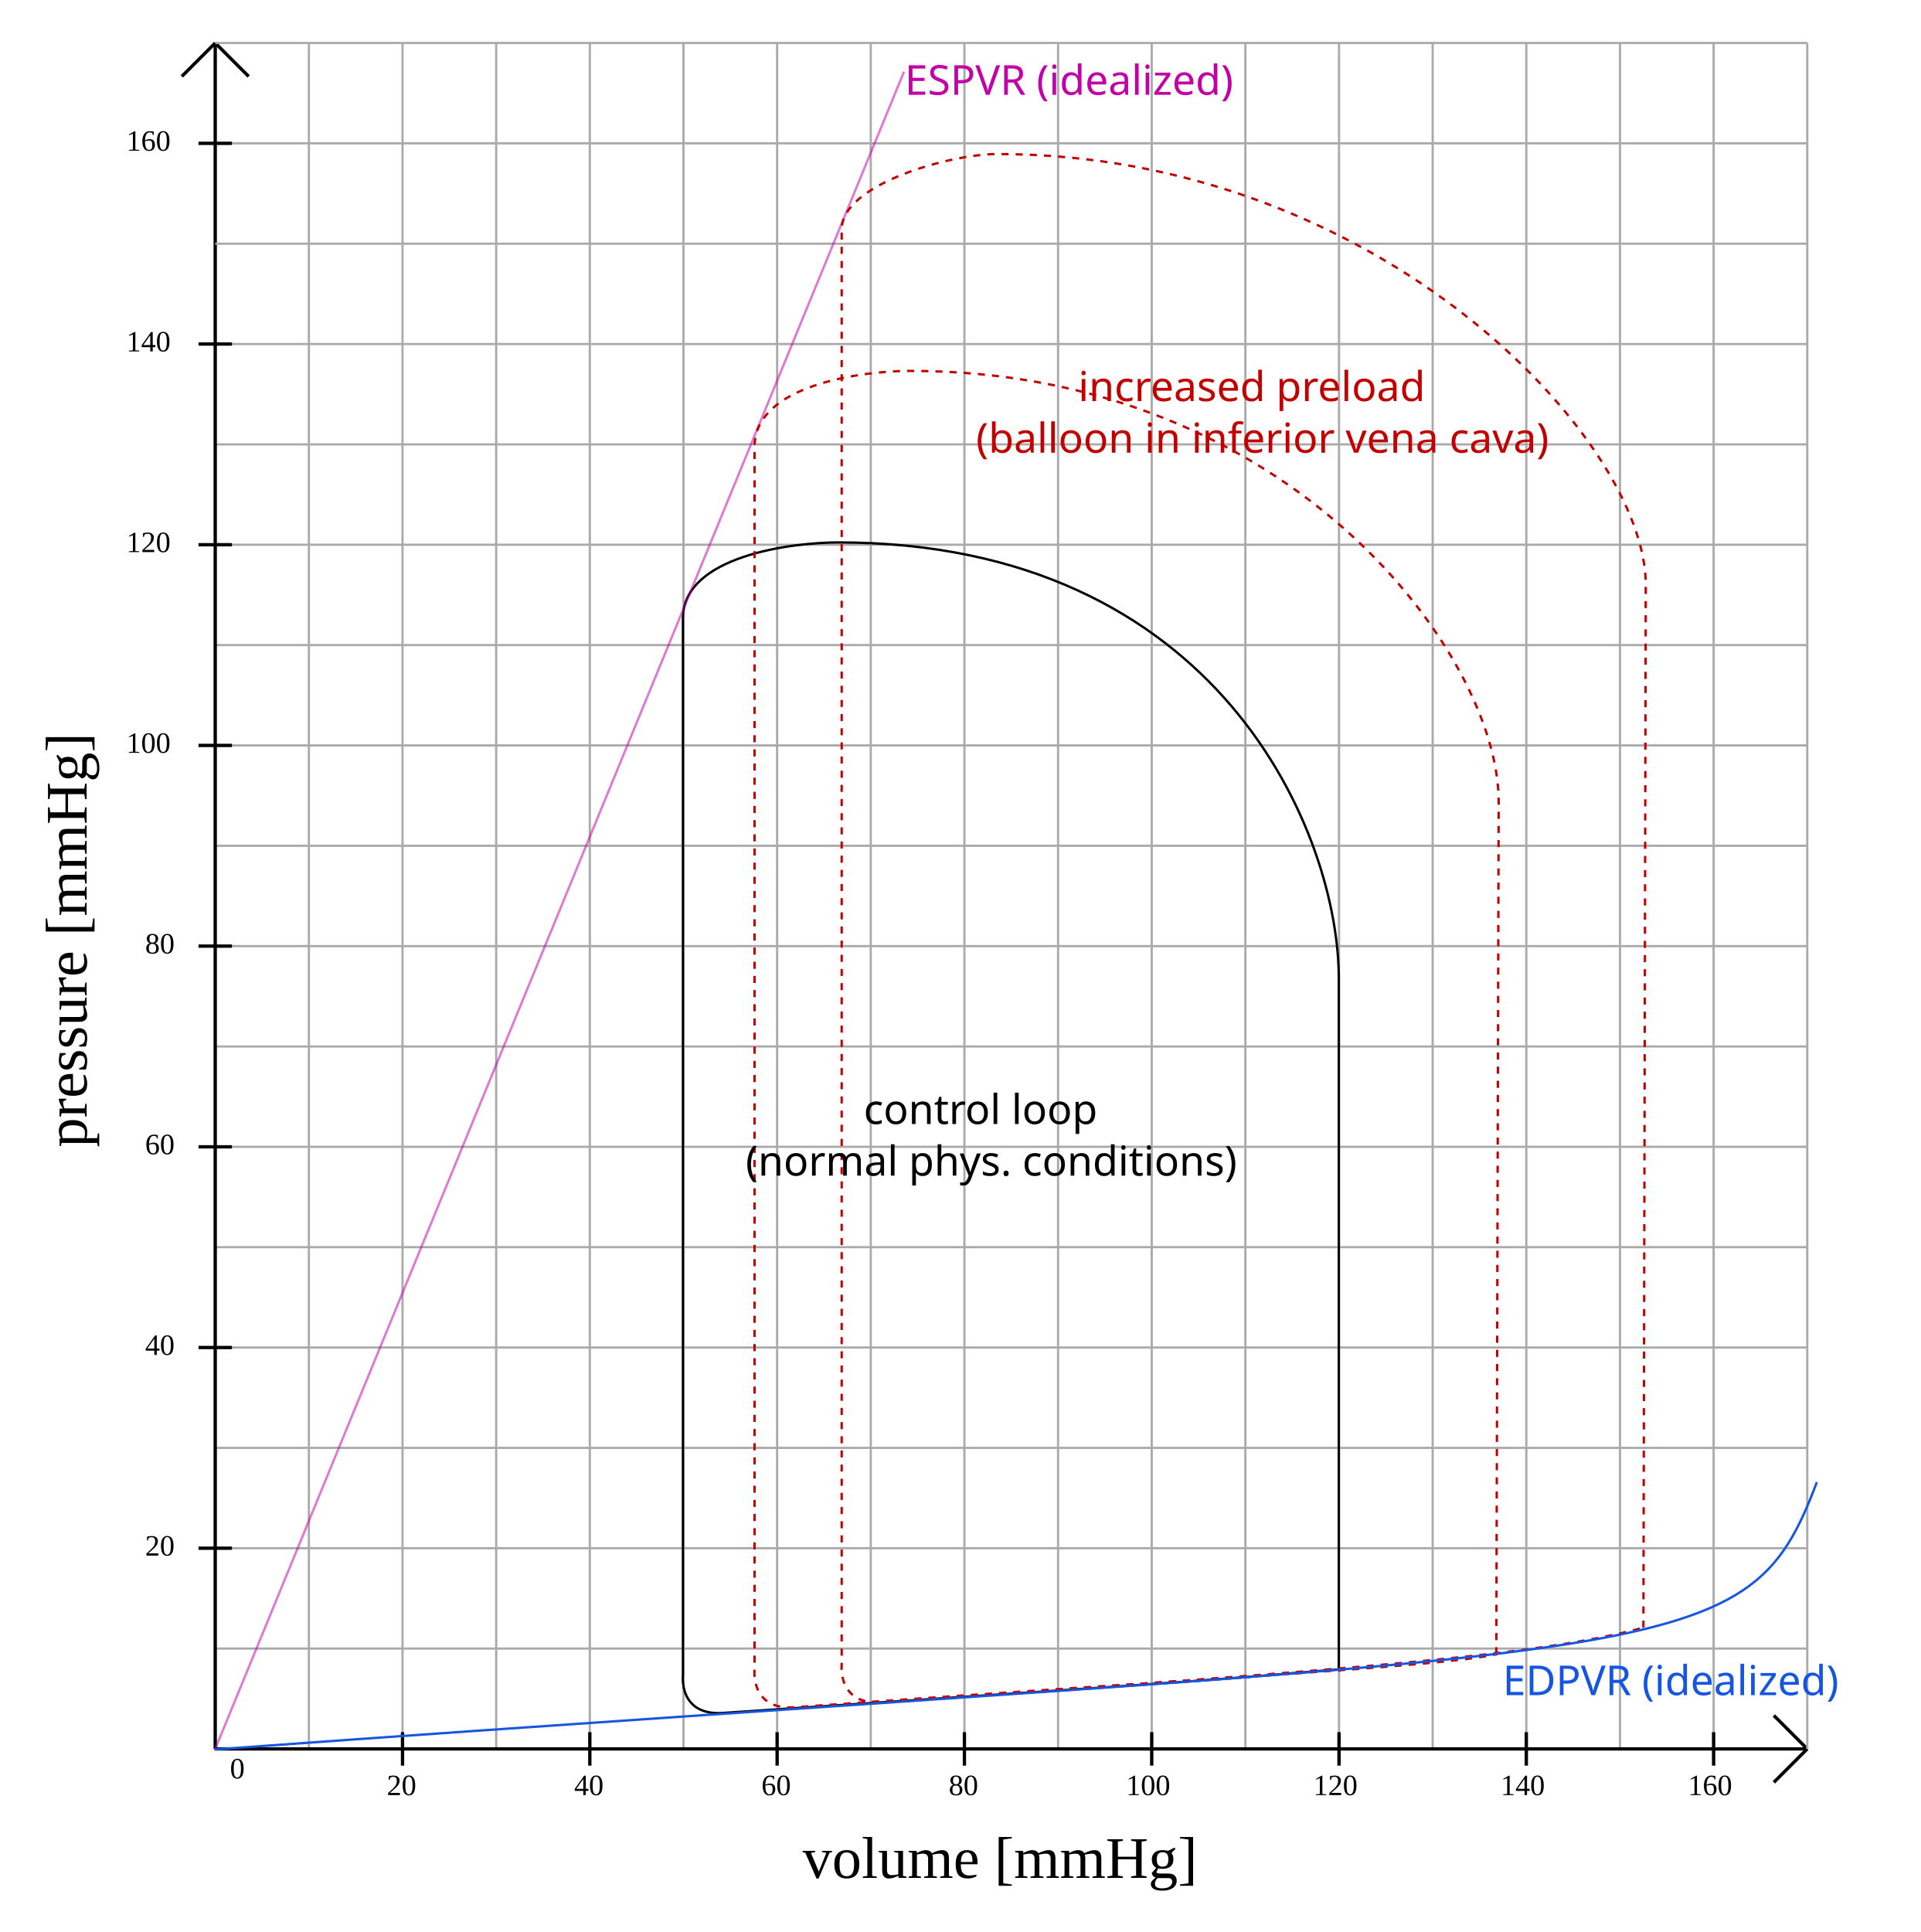
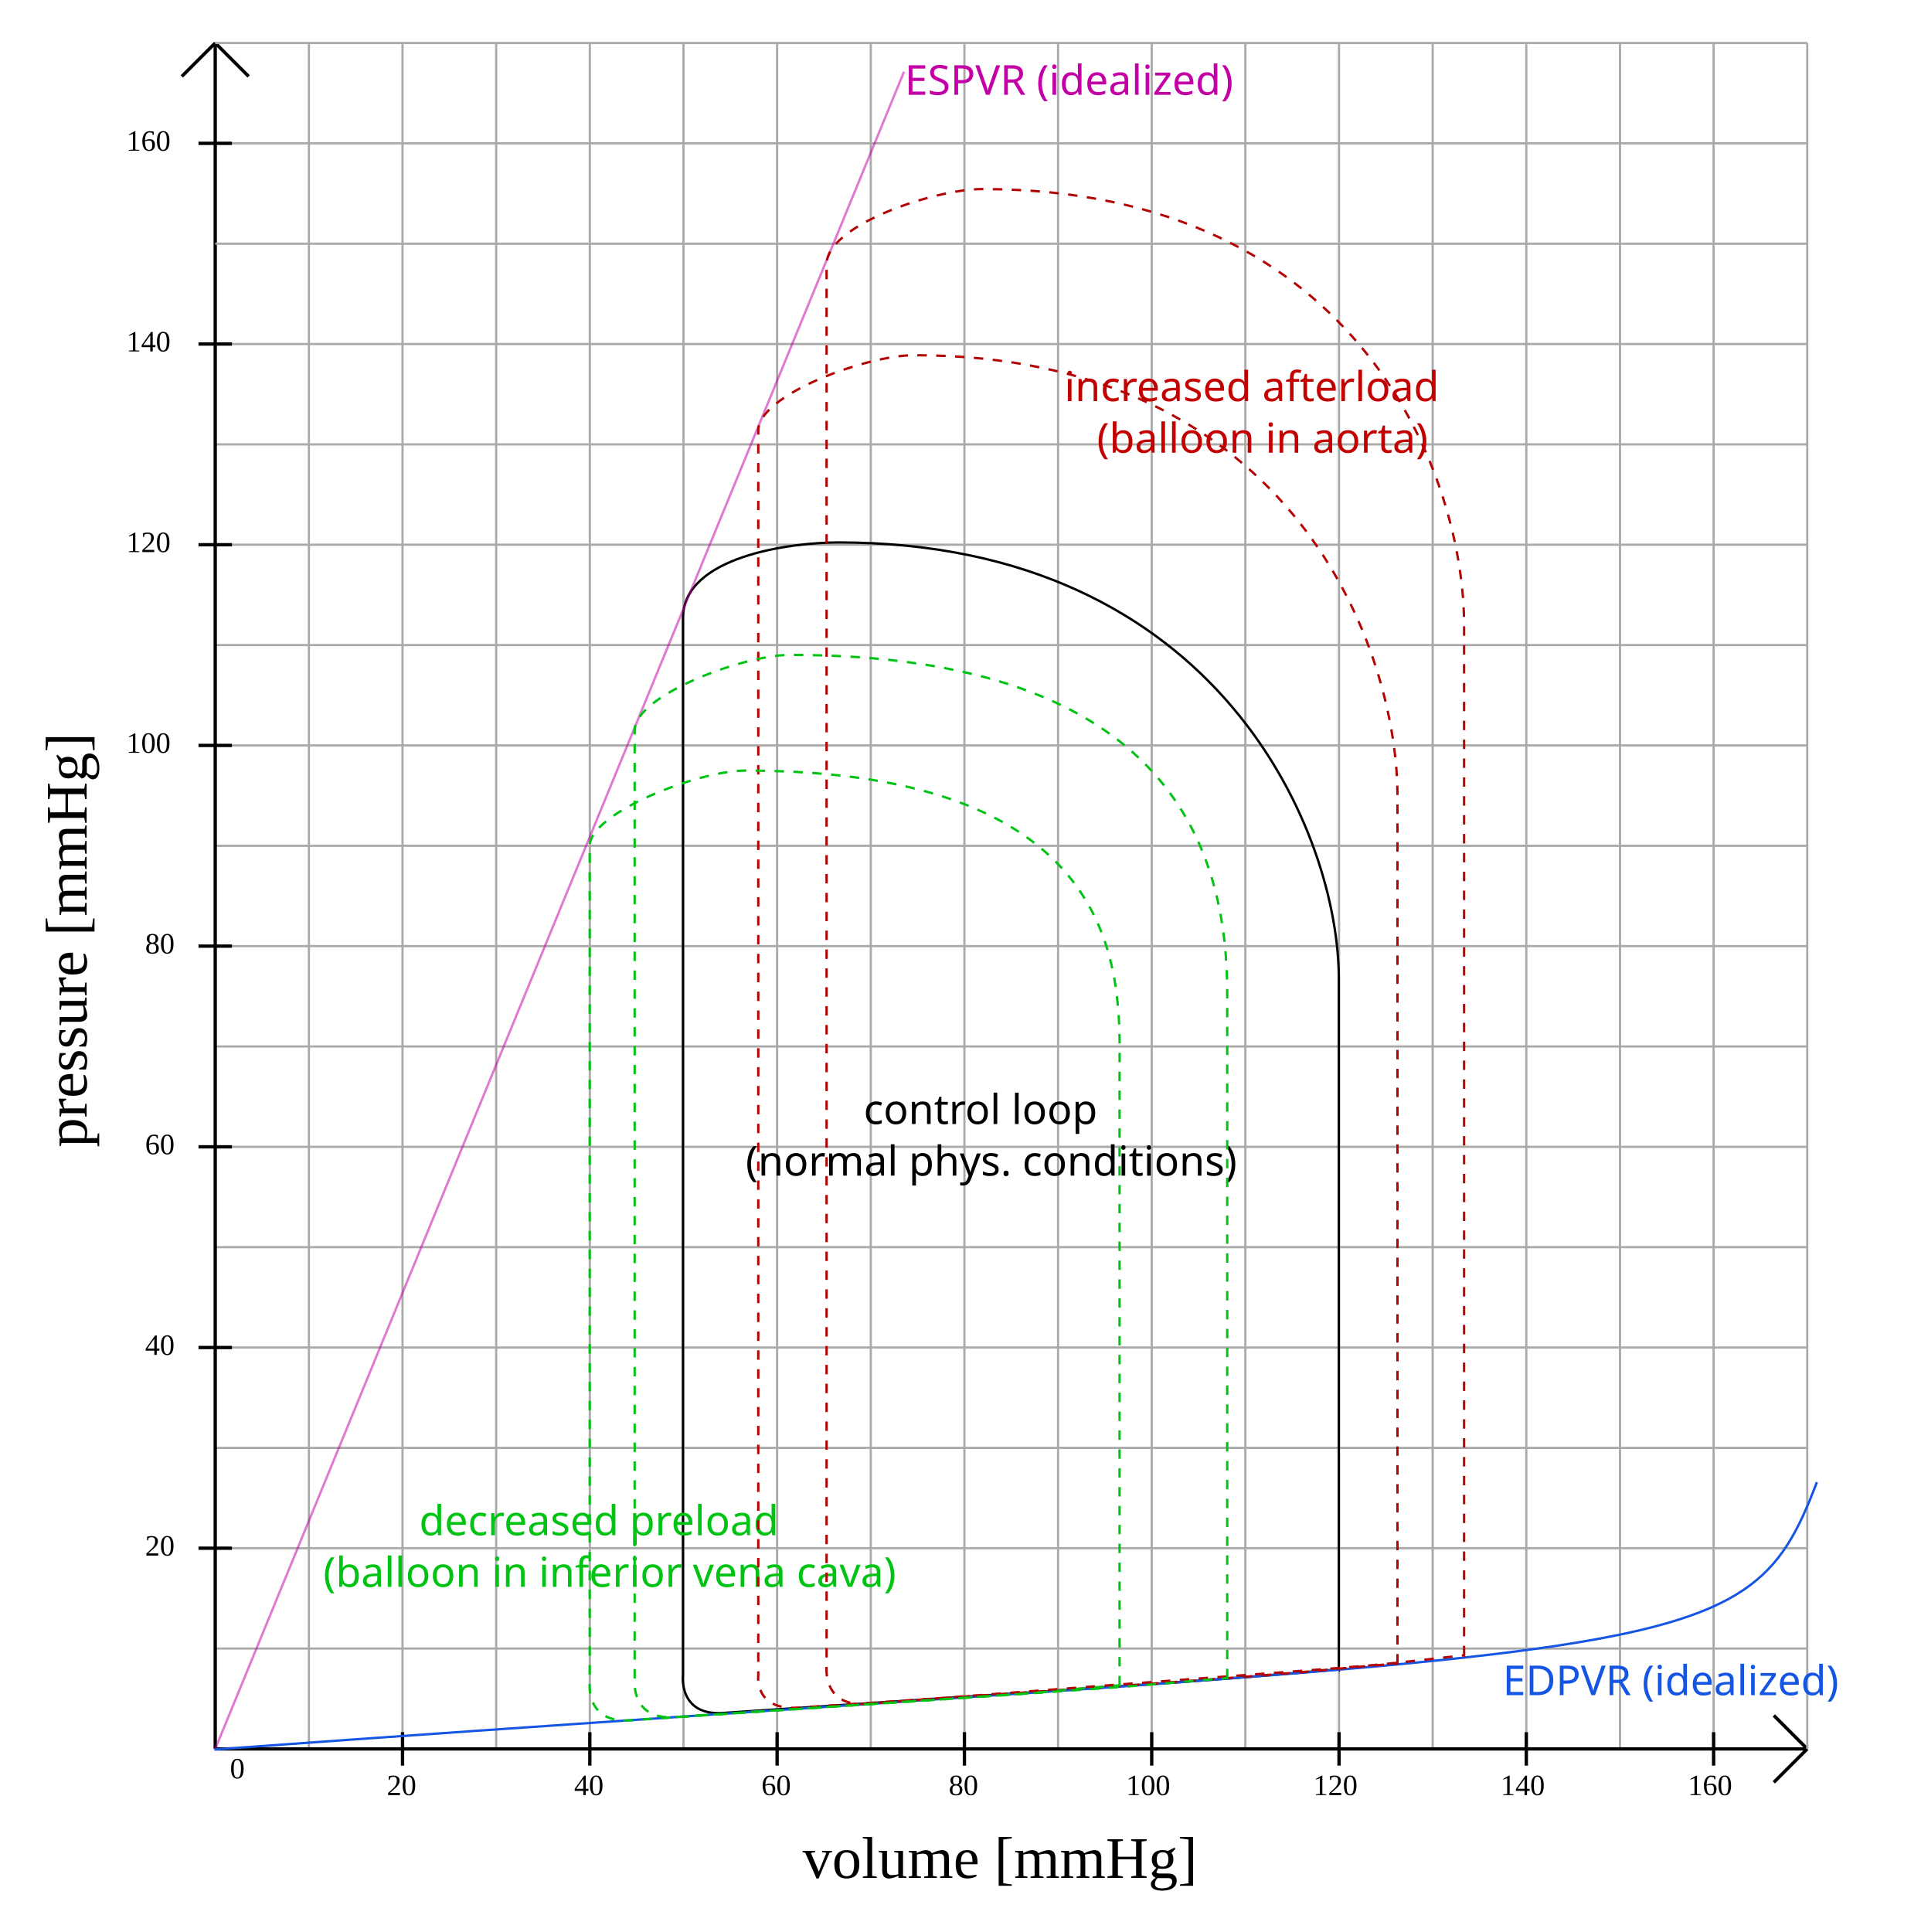
<svg xmlns="http://www.w3.org/2000/svg" width="229.707mm" height="231.036mm" viewBox="-35.433 -35.433 813.921 818.632" version="1.1" id="svg4968">
  <defs id="defs5108" />
  <g id="layer1" transform="translate(3.0502563e-5,127.559)">
    <g id="g5654">
      <line id="line4970" style="opacity:1;stroke:#aaaaaa;stroke-width:0.937" y2="578.057" x2="55.77" y1="-144.778" x1="55.77" />
      <line id="line4972" style="opacity:1;stroke:#aaaaaa;stroke-width:0.937" y2="578.057" x2="95.455" y1="-144.778" x1="95.455" />
      <line id="line4974" style="opacity:1;stroke:#aaaaaa;stroke-width:0.937" y2="578.057" x2="135.14" y1="-144.778" x1="135.14" />
      <line id="line4976" style="opacity:1;stroke:#aaaaaa;stroke-width:0.937" y2="578.057" x2="174.825" y1="-144.778" x1="174.825" />
      <line id="line4978" style="opacity:1;stroke:#aaaaaa;stroke-width:0.937" y2="578.057" x2="214.51" y1="-144.778" x1="214.51" />
      <line id="line4980" style="opacity:1;stroke:#aaaaaa;stroke-width:0.937" y2="578.057" x2="254.195" y1="-144.778" x1="254.195" />
      <line id="line4982" style="opacity:1;stroke:#aaaaaa;stroke-width:0.937" y2="578.057" x2="293.88" y1="-144.778" x1="293.88" />
      <line id="line4984" style="opacity:1;stroke:#aaaaaa;stroke-width:0.937" y2="578.057" x2="333.565" y1="-144.778" x1="333.565" />
      <line id="line4986" style="opacity:1;stroke:#aaaaaa;stroke-width:0.937" y2="578.057" x2="373.25" y1="-144.778" x1="373.25" />
      <line id="line4988" style="opacity:1;stroke:#aaaaaa;stroke-width:0.937" y2="578.057" x2="412.935" y1="-144.778" x1="412.935" />
      <line id="line4990" style="opacity:1;stroke:#aaaaaa;stroke-width:0.937" y2="578.057" x2="452.62" y1="-144.778" x1="452.62" />
      <line id="line4992" style="opacity:1;stroke:#aaaaaa;stroke-width:0.937" y2="578.057" x2="492.305" y1="-144.778" x1="492.305" />
      <line id="line4994" style="opacity:1;stroke:#aaaaaa;stroke-width:0.937" y2="578.057" x2="531.99" y1="-144.778" x1="531.99" />
      <line id="line4996" style="opacity:1;stroke:#aaaaaa;stroke-width:0.937" y2="578.057" x2="571.676" y1="-144.778" x1="571.676" />
      <line id="line4998" style="opacity:1;stroke:#aaaaaa;stroke-width:0.937" y2="578.057" x2="611.361" y1="-144.778" x1="611.361" />
      <line id="line5000" style="opacity:1;stroke:#aaaaaa;stroke-width:0.937" y2="578.057" x2="651.046" y1="-144.778" x1="651.046" />
      <line id="line5002" style="opacity:1;stroke:#aaaaaa;stroke-width:0.937" y2="578.057" x2="55.77" y1="-144.778" x1="55.77" />
      <line id="line5004" style="opacity:1;stroke:#aaaaaa;stroke-width:0.937" y2="578.057" x2="730.416" y1="578.057" x1="55.77" />
      <line id="line5006" style="opacity:1;stroke:#aaaaaa;stroke-width:0.937" y2="578.057" x2="730.416" y1="578.057" x1="55.77" />
      <line id="line5008" style="opacity:1;stroke:#aaaaaa;stroke-width:0.937" y2="535.537" x2="730.416" y1="535.537" x1="55.77" />
      <line id="line5010" style="opacity:1;stroke:#aaaaaa;stroke-width:0.937" y2="493.017" x2="730.416" y1="493.017" x1="55.77" />
      <line id="line5012" style="opacity:1;stroke:#aaaaaa;stroke-width:0.937" y2="450.498" x2="730.416" y1="450.498" x1="55.77" />
      <line id="line5014" style="opacity:1;stroke:#aaaaaa;stroke-width:0.937" y2="407.978" x2="730.416" y1="407.978" x1="55.77" />
      <line id="line5016" style="opacity:1;stroke:#aaaaaa;stroke-width:0.937" y2="365.458" x2="730.416" y1="365.458" x1="55.77" />
      <line id="line5018" style="opacity:1;stroke:#aaaaaa;stroke-width:0.937" y2="322.938" x2="730.416" y1="322.938" x1="55.77" />
      <line id="line5020" style="opacity:1;stroke:#aaaaaa;stroke-width:0.937" y2="280.419" x2="730.416" y1="280.419" x1="55.77" />
      <line id="line5022" style="opacity:1;stroke:#aaaaaa;stroke-width:0.937" y2="237.899" x2="730.416" y1="237.899" x1="55.77" />
      <line id="line5024" style="opacity:1;stroke:#aaaaaa;stroke-width:0.937" y2="195.379" x2="730.416" y1="195.379" x1="55.77" />
      <line id="line5026" style="opacity:1;stroke:#aaaaaa;stroke-width:0.937" y2="152.86" x2="730.416" y1="152.86" x1="55.77" />
      <line id="line5028" style="opacity:1;stroke:#aaaaaa;stroke-width:0.937" y2="110.34" x2="730.416" y1="110.34" x1="55.77" />
      <line id="line5030" style="opacity:1;stroke:#aaaaaa;stroke-width:0.937" y2="67.82" x2="730.416" y1="67.82" x1="55.77" />
      <line id="line5032" style="opacity:1;stroke:#aaaaaa;stroke-width:0.937" y2="25.301" x2="730.416" y1="25.301" x1="55.77" />
      <line id="line5034" style="opacity:1;stroke:#aaaaaa;stroke-width:0.937" y2="-17.219" x2="730.416" y1="-17.219" x1="55.77" />
      <line id="line5036" style="opacity:1;stroke:#000000;stroke-width:1.406" y2="578.057" x2="730.416" y1="578.057" x1="55.77" />
      <line id="line5038" style="opacity:1;stroke:#000000;stroke-width:1.406" y2="592.23" x2="716.242" y1="578.057" x1="730.416" />
      <line id="line5040" style="opacity:1;stroke:#000000;stroke-width:1.406" y2="563.883" x2="716.242" y1="578.057" x1="730.416" />
      <text id="text5042" style="font-size:25px;fill:#000000" y="632.724" x="304.668">volume [mmHg]</text>
      <line id="line5044" style="opacity:1;stroke:#000000;stroke-width:1.406" y2="570.97" x2="135.14" y1="585.143" x1="135.14" />
      <text id="text5046" style="font-size:12.5px;fill:#000000" y="597.643" x="128.486">20</text>
      <line id="line5048" style="opacity:1;stroke:#000000;stroke-width:1.406" y2="570.97" x2="214.51" y1="585.143" x1="214.51" />
      <text id="text5050" style="font-size:12.5px;fill:#000000" y="597.643" x="207.856">40</text>
      <line id="line5052" style="opacity:1;stroke:#000000;stroke-width:1.406" y2="570.97" x2="293.88" y1="585.143" x1="293.88" />
      <text id="text5054" style="font-size:12.5px;fill:#000000" y="597.643" x="287.226">60</text>
      <line id="line5056" style="opacity:1;stroke:#000000;stroke-width:1.406" y2="570.97" x2="373.25" y1="585.143" x1="373.25" />
      <text id="text5058" style="font-size:12.5px;fill:#000000" y="597.643" x="366.596">80</text>
      <line id="line5060" style="opacity:1;stroke:#000000;stroke-width:1.406" y2="570.97" x2="452.62" y1="585.143" x1="452.62" />
      <text id="text5062" style="font-size:12.5px;fill:#000000" y="597.643" x="441.732">100</text>
      <line id="line5064" style="opacity:1;stroke:#000000;stroke-width:1.406" y2="570.97" x2="531.99" y1="585.143" x1="531.99" />
      <text id="text5066" style="font-size:12.5px;fill:#000000" y="597.643" x="521.102">120</text>
      <line id="line5068" style="opacity:1;stroke:#000000;stroke-width:1.406" y2="570.97" x2="611.361" y1="585.143" x1="611.361" />
      <text id="text5070" style="font-size:12.5px;fill:#000000" y="597.643" x="600.473">140</text>
      <line id="line5072" style="opacity:1;stroke:#000000;stroke-width:1.406" y2="-144.778" x2="55.77" y1="578.057" x1="55.77" />
      <line id="line5074" style="opacity:1;stroke:#000000;stroke-width:1.406" y2="-130.605" x2="69.943" y1="-144.778" x1="55.77" />
      <line id="line5076" style="opacity:1;stroke:#000000;stroke-width:1.406" y2="-130.605" x2="41.597" y1="-144.778" x1="55.77" />
      <text transform="matrix(0,-1,1,0,0,0)" id="text5078" style="font-size:25px;fill:#000000" y="1.278" x="-323.142">pressure [mmHg]</text>
      <line id="line5080" style="opacity:1;stroke:#000000;stroke-width:1.406" y2="67.82" x2="48.683" y1="67.82" x1="62.857" />
      <text id="text5082" style="font-size:12.5px;fill:#000000" y="70.945" x="18.102">120</text>
      <line id="line5084" style="opacity:1;stroke:#000000;stroke-width:1.406" y2="152.86" x2="48.683" y1="152.86" x1="62.857" />
      <text id="text5086" style="font-size:12.5px;fill:#000000" y="155.985" x="18.102">100</text>
      <line id="line5088" style="opacity:1;stroke:#000000;stroke-width:1.406" y2="237.899" x2="48.683" y1="237.899" x1="62.857" />
      <text id="text5090" style="font-size:12.5px;fill:#000000" y="241.024" x="26.061">80</text>
      <line id="line5092" style="opacity:1;stroke:#000000;stroke-width:1.406" y2="322.939" x2="48.683" y1="322.939" x1="62.857" />
      <text id="text5094" style="font-size:12.5px;fill:#000000" y="326.064" x="26.061">60</text>
      <line id="line5096" style="opacity:1;stroke:#000000;stroke-width:1.406" y2="407.978" x2="48.683" y1="407.978" x1="62.857" />
      <text id="text5098" style="font-size:12.5px;fill:#000000" y="411.103" x="26.061">40</text>
      <line id="line5100" style="opacity:1;stroke:#000000;stroke-width:1.406" y2="493.017" x2="48.683" y1="493.017" x1="62.857" />
      <text id="text5102" style="font-size:12.5px;fill:#000000" y="496.142" x="26.061">20</text>
      <text id="text5104" style="font-size:12.5px;fill:#000000" y="590.557" x="62.02">0</text>
      <line x1="55.77" y1="-59.739" x2="730.416" y2="-59.739" style="opacity:1;stroke:#aaaaaa;stroke-width:0.937" id="line5810" />
      <line x1="55.77" y1="-102.258" x2="730.416" y2="-102.258" style="opacity:1;stroke:#aaaaaa;stroke-width:0.937" id="line5812" />
      <line x1="55.77" y1="-144.778" x2="730.416" y2="-144.778" style="opacity:1;stroke:#aaaaaa;stroke-width:0.937" id="line5814" />
      <line x1="690.731" y1="-144.778" x2="690.731" y2="578.057" style="opacity:1;stroke:#aaaaaa;stroke-width:0.937" id="line5832" />
      <line x1="730.416" y1="-144.778" x2="730.416" y2="578.057" style="opacity:1;stroke:#aaaaaa;stroke-width:0.937" id="line5834" />
      <line x1="690.731" y1="585.143" x2="690.731" y2="570.97" style="opacity:1;stroke:#000000;stroke-width:1.406" id="line4213" />
      <text x="679.843" y="597.643" style="font-size:12.5px;fill:#000000" id="text4215">160</text>
      <line x1="62.857" y1="-17.219" x2="48.683" y2="-17.219" style="opacity:1;stroke:#000000;stroke-width:1.406" id="line4217" />
      <text x="18.102" y="-14.094" style="font-size:12.5px;fill:#000000" id="text4219">140</text>
      <line id="line4221" style="opacity:1;stroke:#000000;stroke-width:1.406" y2="-102.258" x2="48.683" y1="-102.258" x1="62.857" />
      <text id="text4223" style="font-size:12.5px;fill:#000000" y="-99.133" x="18.102">160</text>
    </g>
  </g>
  <g id="layer2" transform="translate(3.0502563e-5,127.559)">
    <path style="fill:none;fill-rule:evenodd;stroke:#000000;stroke-width:1px;stroke-linecap:butt;stroke-linejoin:miter;stroke-opacity:1" d="m 531.903,544.369 0,-291.901 c 0.416,-61.64 -50.283,-185.619 -212.065,-185.619 -19.915,0 -65.678,5.838 -65.865,31.934 l 0,448.08 c 0,0 -1.954,17.227 16.965,15.967 236.015,-15.718 200.23,-13.534 260.964,-18.462 z" id="path5652" />
    <path style="fill:none;fill-rule:evenodd;stroke:#c400a7;stroke-width:1px;stroke-linecap:butt;stroke-linejoin:miter;stroke-opacity:0.522" d="M 55.77,578.056 347.657,-132.615" id="path5798" />
-     <path id="path5800" d="M 598.648,537.967 599.646,176.962 C 600.062,115.322 511.963,-5.834 350.181,-5.834 c -19.915,0 -65.678,5.838 -65.865,31.934 l 0,518.354 c 0,0 -1.947,17.33 16.965,15.967 173.144,-12.474 270.812,-16.777 297.366,-22.454 z" style="fill:none;fill-rule:evenodd;stroke:#c30000;stroke-width:1;stroke-linecap:butt;stroke-linejoin:miter;stroke-miterlimit:4;stroke-dasharray:3, 3;stroke-dashoffset:0;stroke-opacity:1" />
-     <path style="fill:none;fill-rule:evenodd;stroke:#c30000;stroke-width:1;stroke-linecap:butt;stroke-linejoin:miter;stroke-miterlimit:4;stroke-dasharray:3, 3;stroke-dashoffset:0;stroke-opacity:1" d="M 660.976,526.677 661.974,85.076 C 662.39,23.436 548.887,-97.72 387.105,-97.72 c -19.915,0 -65.865,12.807 -65.865,31.934 l 0,608.123 c 0,0 -1.949,17.295 16.965,15.967 205.96,-14.456 279.175,-19.892 322.77,-31.627 z" id="path5802" />
    <path style="fill:none;fill-rule:evenodd;stroke:#1555e3;stroke-width:1px;stroke-linecap:butt;stroke-linejoin:miter;stroke-opacity:1" d="M 55.381,578.299 C 680.099,532.892 703.471,546.872 734.487,465.031" id="path5806" />
    <text xml:space="preserve" style="font-style:normal;font-variant:normal;font-weight:normal;font-stretch:normal;font-size:17.5px;line-height:125%;font-family:'Calligraph421 BT';-inkscape-font-specification:'Calligraph421 BT';letter-spacing:0px;word-spacing:0px;fill:#c30000;fill-opacity:1;stroke:none;stroke-width:1px;stroke-linecap:butt;stroke-linejoin:miter;stroke-opacity:1" x="510.927" y="6.962" id="text4225">
-       <tspan id="tspan4227" x="510.927" y="6.962" style="font-style:normal;font-variant:normal;font-weight:normal;font-stretch:normal;font-size:17.5px;font-family:sans-serif;-inkscape-font-specification:sans-serif;text-align:center;text-anchor:middle;fill:#c30000;fill-opacity:1">increased preload</tspan>
-       <tspan x="510.927" y="28.837" id="tspan4229" style="font-style:normal;font-variant:normal;font-weight:normal;font-stretch:normal;font-size:17.5px;font-family:sans-serif;-inkscape-font-specification:sans-serif;text-align:center;text-anchor:middle;fill:#c30000;fill-opacity:1">(balloon in inferior vena cava)</tspan>
+       <tspan id="tspan4227" x="510.927" y="6.962" style="font-style:normal;font-variant:normal;font-weight:normal;font-stretch:normal;font-size:17.5px;font-family:sans-serif;-inkscape-font-specification:sans-serif;text-align:center;text-anchor:middle;fill:#c30000;fill-opacity:1">increased afterload</tspan>
+       <tspan x="510.927" y="28.837" id="tspan4229" style="font-style:normal;font-variant:normal;font-weight:normal;font-stretch:normal;font-size:17.5px;font-family:sans-serif;-inkscape-font-specification:sans-serif;text-align:center;text-anchor:middle;fill:#c30000;fill-opacity:1">(balloon in aorta)</tspan>
    </text>
    <text id="text4231" y="-122.833" x="428.95" style="font-style:normal;font-variant:normal;font-weight:normal;font-stretch:normal;font-size:17.5px;line-height:125%;font-family:'Calligraph421 BT';-inkscape-font-specification:'Calligraph421 BT';letter-spacing:0px;word-spacing:0px;fill:#c300a6;fill-opacity:1;stroke:none;stroke-width:1px;stroke-linecap:butt;stroke-linejoin:miter;stroke-opacity:1" xml:space="preserve">
      <tspan style="font-style:normal;font-variant:normal;font-weight:normal;font-stretch:normal;font-size:17.5px;font-family:sans-serif;-inkscape-font-specification:sans-serif;text-align:center;text-anchor:middle;fill:#c300a6;fill-opacity:1" id="tspan4235" y="-122.833" x="428.95">ESPVR (idealized)</tspan>
    </text>
    <text xml:space="preserve" style="font-style:normal;font-variant:normal;font-weight:normal;font-stretch:normal;font-size:17.5px;line-height:125%;font-family:'Calligraph421 BT';-inkscape-font-specification:'Calligraph421 BT';letter-spacing:0px;word-spacing:0px;fill:#1555e3;fill-opacity:1;stroke:none;stroke-width:1px;stroke-linecap:butt;stroke-linejoin:miter;stroke-opacity:1" x="683.927" y="555.276" id="text4239">
      <tspan x="683.927" y="555.276" id="tspan4241" style="font-style:normal;font-variant:normal;font-weight:normal;font-stretch:normal;font-size:17.5px;font-family:sans-serif;-inkscape-font-specification:sans-serif;text-align:center;text-anchor:middle;fill:#1555e3;fill-opacity:1">EDPVR (idealized)</tspan>
    </text>
    <text xml:space="preserve" style="font-style:normal;font-variant:normal;font-weight:normal;font-stretch:normal;font-size:17.5px;line-height:125%;font-family:'Calligraph421 BT';-inkscape-font-specification:'Calligraph421 BT';letter-spacing:0px;word-spacing:0px;fill:#c30000;fill-opacity:1;stroke:none;stroke-width:1px;stroke-linecap:butt;stroke-linejoin:miter;stroke-opacity:1" x="396.018" y="313.272" id="text4243">
      <tspan x="396.018" y="313.272" id="tspan4245" style="font-style:normal;font-variant:normal;font-weight:normal;font-stretch:normal;font-size:17.5px;font-family:sans-serif;-inkscape-font-specification:sans-serif;text-align:center;text-anchor:middle;fill:#000000;fill-opacity:1">control loop</tspan>
      <tspan x="396.018" y="335.147" style="font-style:normal;font-variant:normal;font-weight:normal;font-stretch:normal;font-size:17.5px;font-family:sans-serif;-inkscape-font-specification:sans-serif;text-align:center;text-anchor:middle;fill:#000000;fill-opacity:1" id="tspan4247">(normal phys. conditions)</tspan>
    </text>
+     <text id="text4890" y="487.515" x="234.309" style="font-style:normal;font-variant:normal;font-weight:normal;font-stretch:normal;font-size:17.5px;line-height:125%;font-family:'Calligraph421 BT';-inkscape-font-specification:'Calligraph421 BT';letter-spacing:0px;word-spacing:0px;fill:#00c313;fill-opacity:1;stroke:none;stroke-width:1px;stroke-linecap:butt;stroke-linejoin:miter;stroke-opacity:1" xml:space="preserve">
+       <tspan style="font-style:normal;font-variant:normal;font-weight:normal;font-stretch:normal;font-size:17.5px;font-family:sans-serif;-inkscape-font-specification:sans-serif;text-align:center;text-anchor:middle;fill:#00c313;fill-opacity:1" y="487.515" x="234.309" id="tspan4892">decreased preload</tspan>
+       <tspan style="font-style:normal;font-variant:normal;font-weight:normal;font-stretch:normal;font-size:17.5px;font-family:sans-serif;-inkscape-font-specification:sans-serif;text-align:center;text-anchor:middle;fill:#00c313;fill-opacity:1" id="tspan4894" y="509.39" x="234.309">(balloon in inferior vena cava)</tspan>
+     </text>
+     <path id="path4896" d="m 556.763,541.874 0,-366.747 c 0.416,-61.64 -43.226,-187.615 -205.008,-187.615 -19.915,0 -65.865,16.813 -65.865,31.934 l 0,527.418 c 0,0 -1.955,14.968 16.965,13.722 234.767,-15.468 205.398,-14.781 253.908,-18.712 z" style="fill:none;fill-rule:evenodd;stroke:#b40303;stroke-width:1;stroke-linecap:butt;stroke-linejoin:miter;stroke-opacity:1;stroke-miterlimit:4;stroke-dasharray:4,4;stroke-dashoffset:0" />
+     <path style="fill:none;fill-rule:evenodd;stroke:#b40303;stroke-width:1;stroke-linecap:butt;stroke-linejoin:miter;stroke-opacity:1;stroke-miterlimit:4;stroke-dasharray:4,4;stroke-dashoffset:0" d="m 584.998,538.381 0,-435.641 c 0.416,-61.64 -42.521,-185.619 -204.303,-185.619 -19.915,0 -65.865,15.221 -65.865,31.934 l 0,593.927 c 0,0 -1.94,17.428 16.965,15.967 235.765,-18.213 194.214,-13.894 253.202,-20.569 z" id="path4900" />
+     <path id="path4902" d="m 484.624,548.056 0,-288.531 c 0.416,-61.64 -23.468,-145.023 -185.25,-145.023 -19.915,0 -65.865,17.292 -65.865,31.934 l 0,402.192 c 0,0 -1.954,17.227 16.965,15.967 236.015,-15.718 173.415,-11.611 234.149,-16.539 z" style="fill:none;fill-rule:evenodd;stroke:#00c313;stroke-width:1;stroke-linecap:butt;stroke-linejoin:miter;stroke-opacity:1;stroke-miterlimit:4;stroke-dasharray:4,4;stroke-dashoffset:0" />
+     <path style="fill:none;fill-rule:evenodd;stroke:#00c313;stroke-width:1;stroke-linecap:butt;stroke-linejoin:miter;stroke-opacity:1;stroke-miterlimit:4;stroke-dasharray:4,4;stroke-dashoffset:0" d="m 438.995,551.105 0,-262.275 c 0.254,-37.663 3.107,-125.305 -158.674,-125.305 -19.915,0 -65.865,18.002 -65.865,31.934 l 0,354.524 c 0,0 -1.954,17.227 16.965,15.967 236.015,-15.718 146.839,-9.916 207.574,-14.845 z" id="path4904" />
  </g>
</svg>
